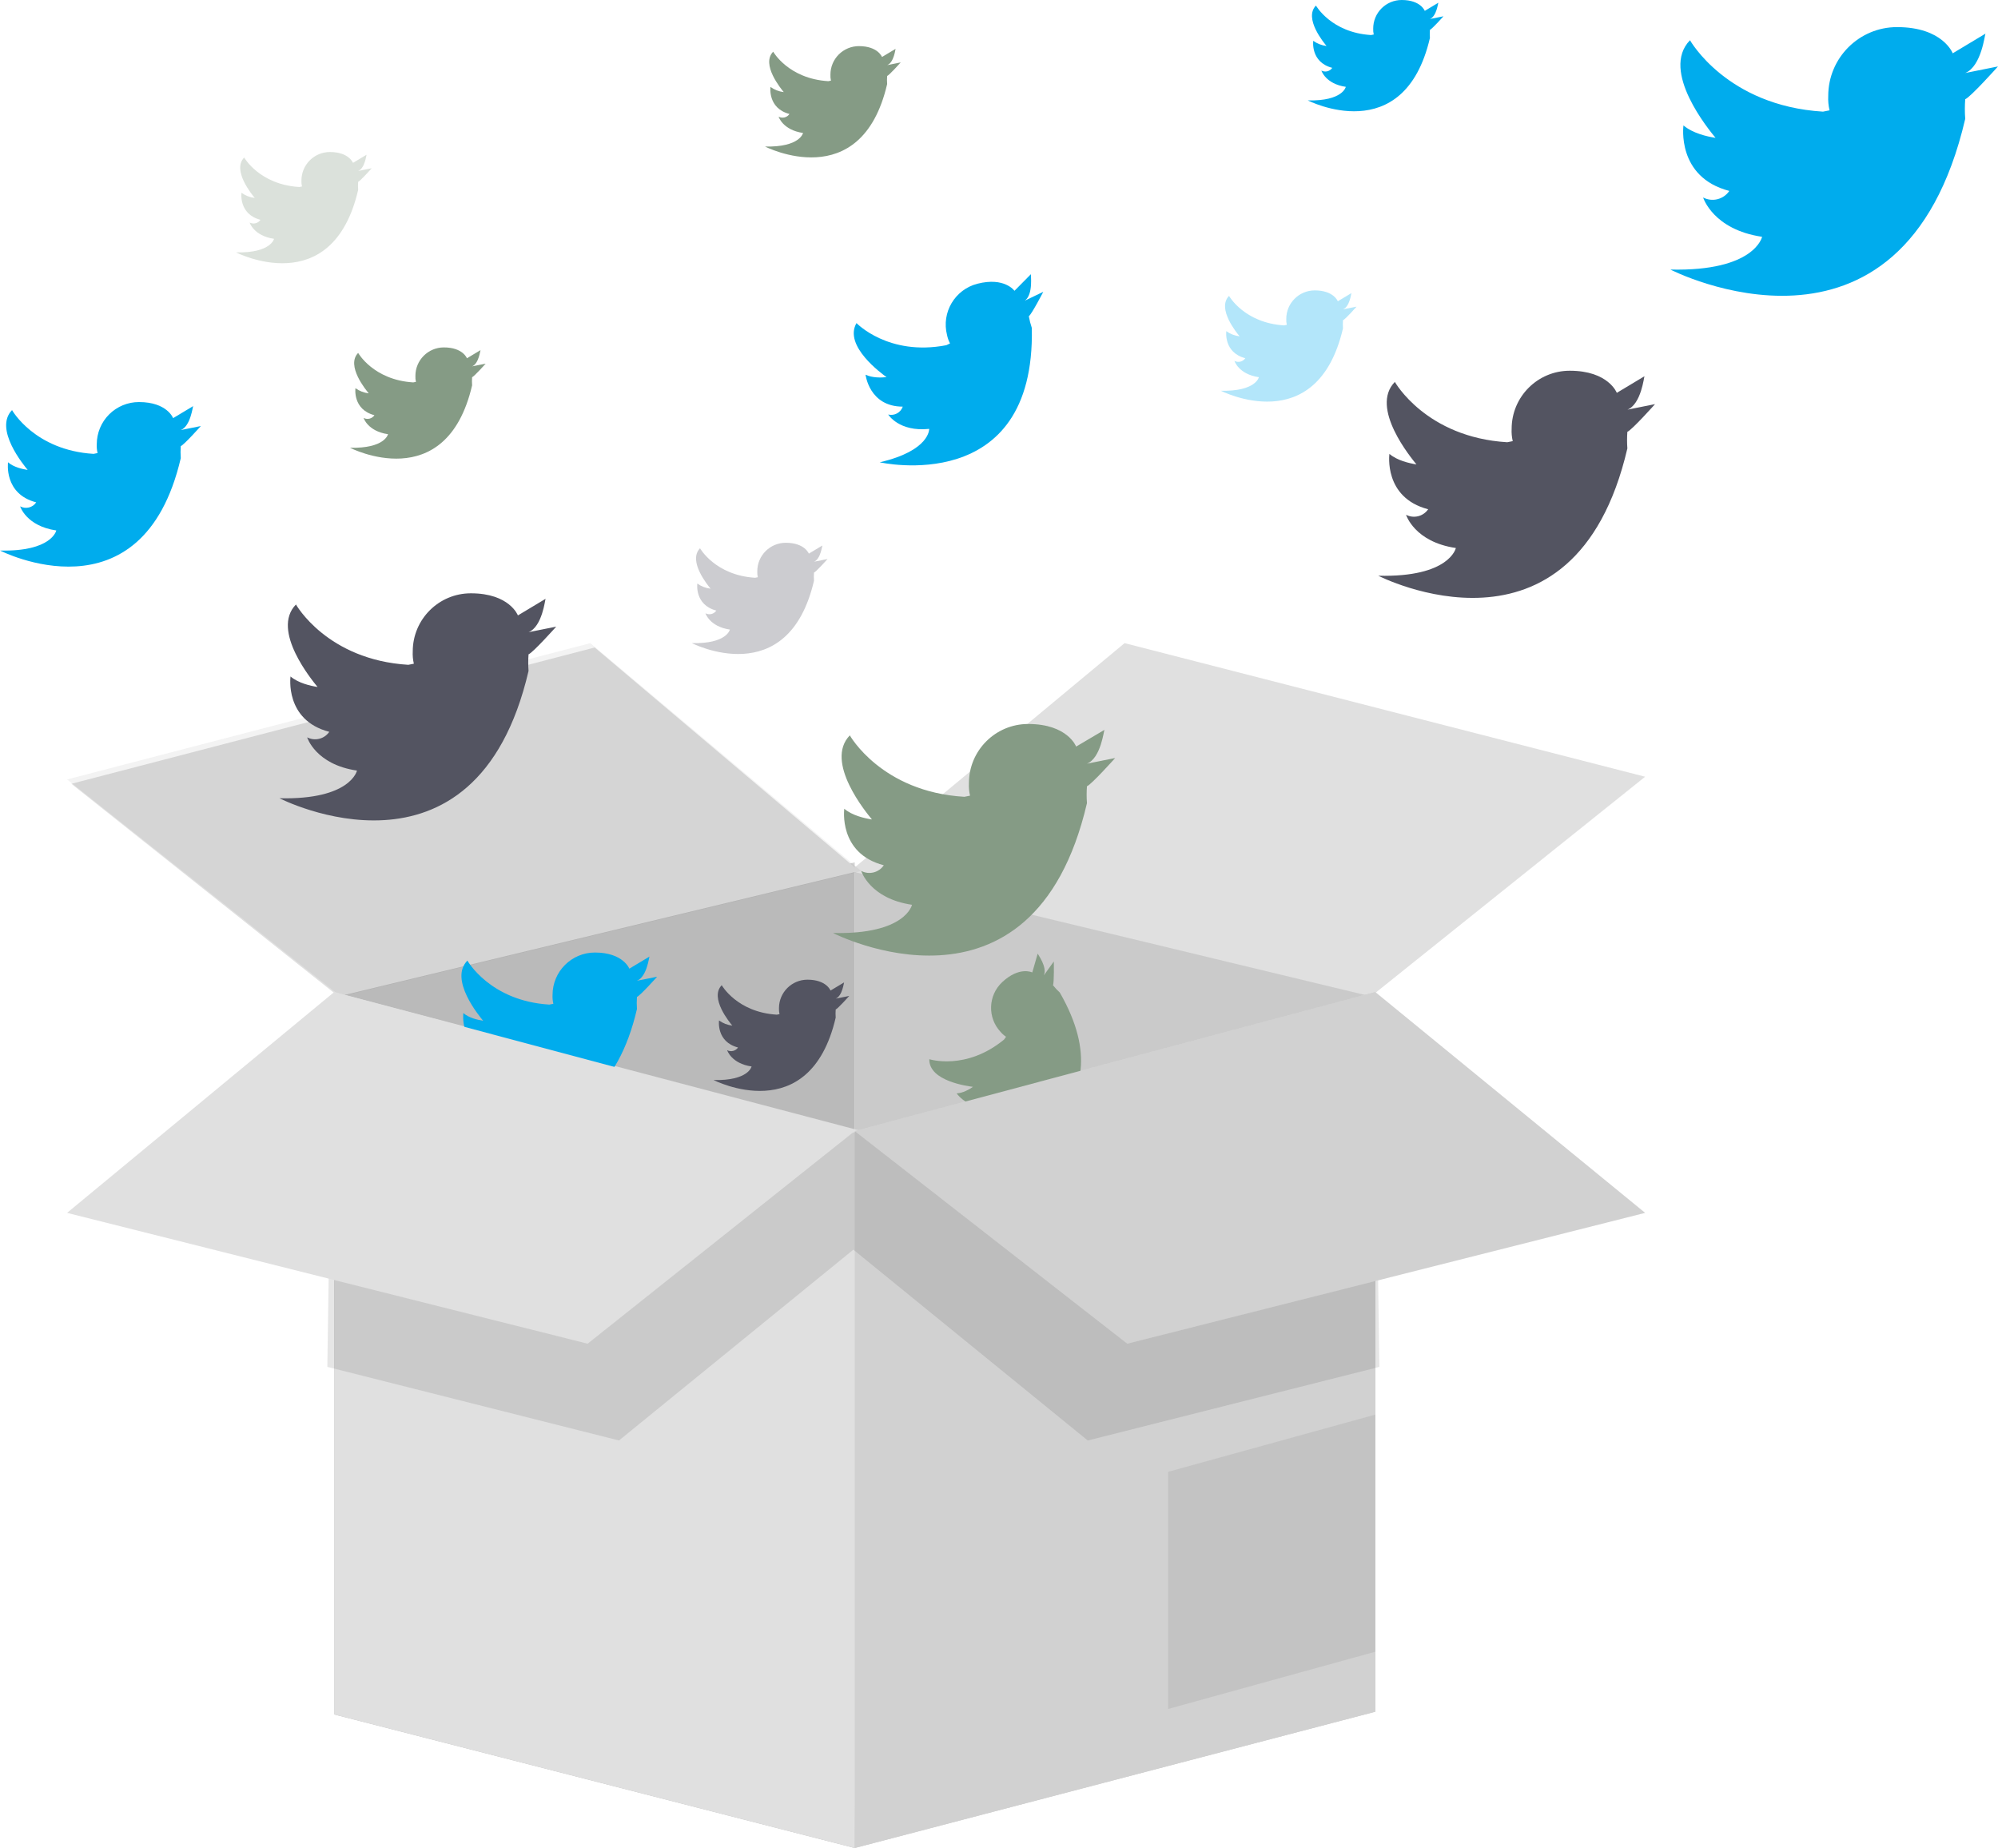
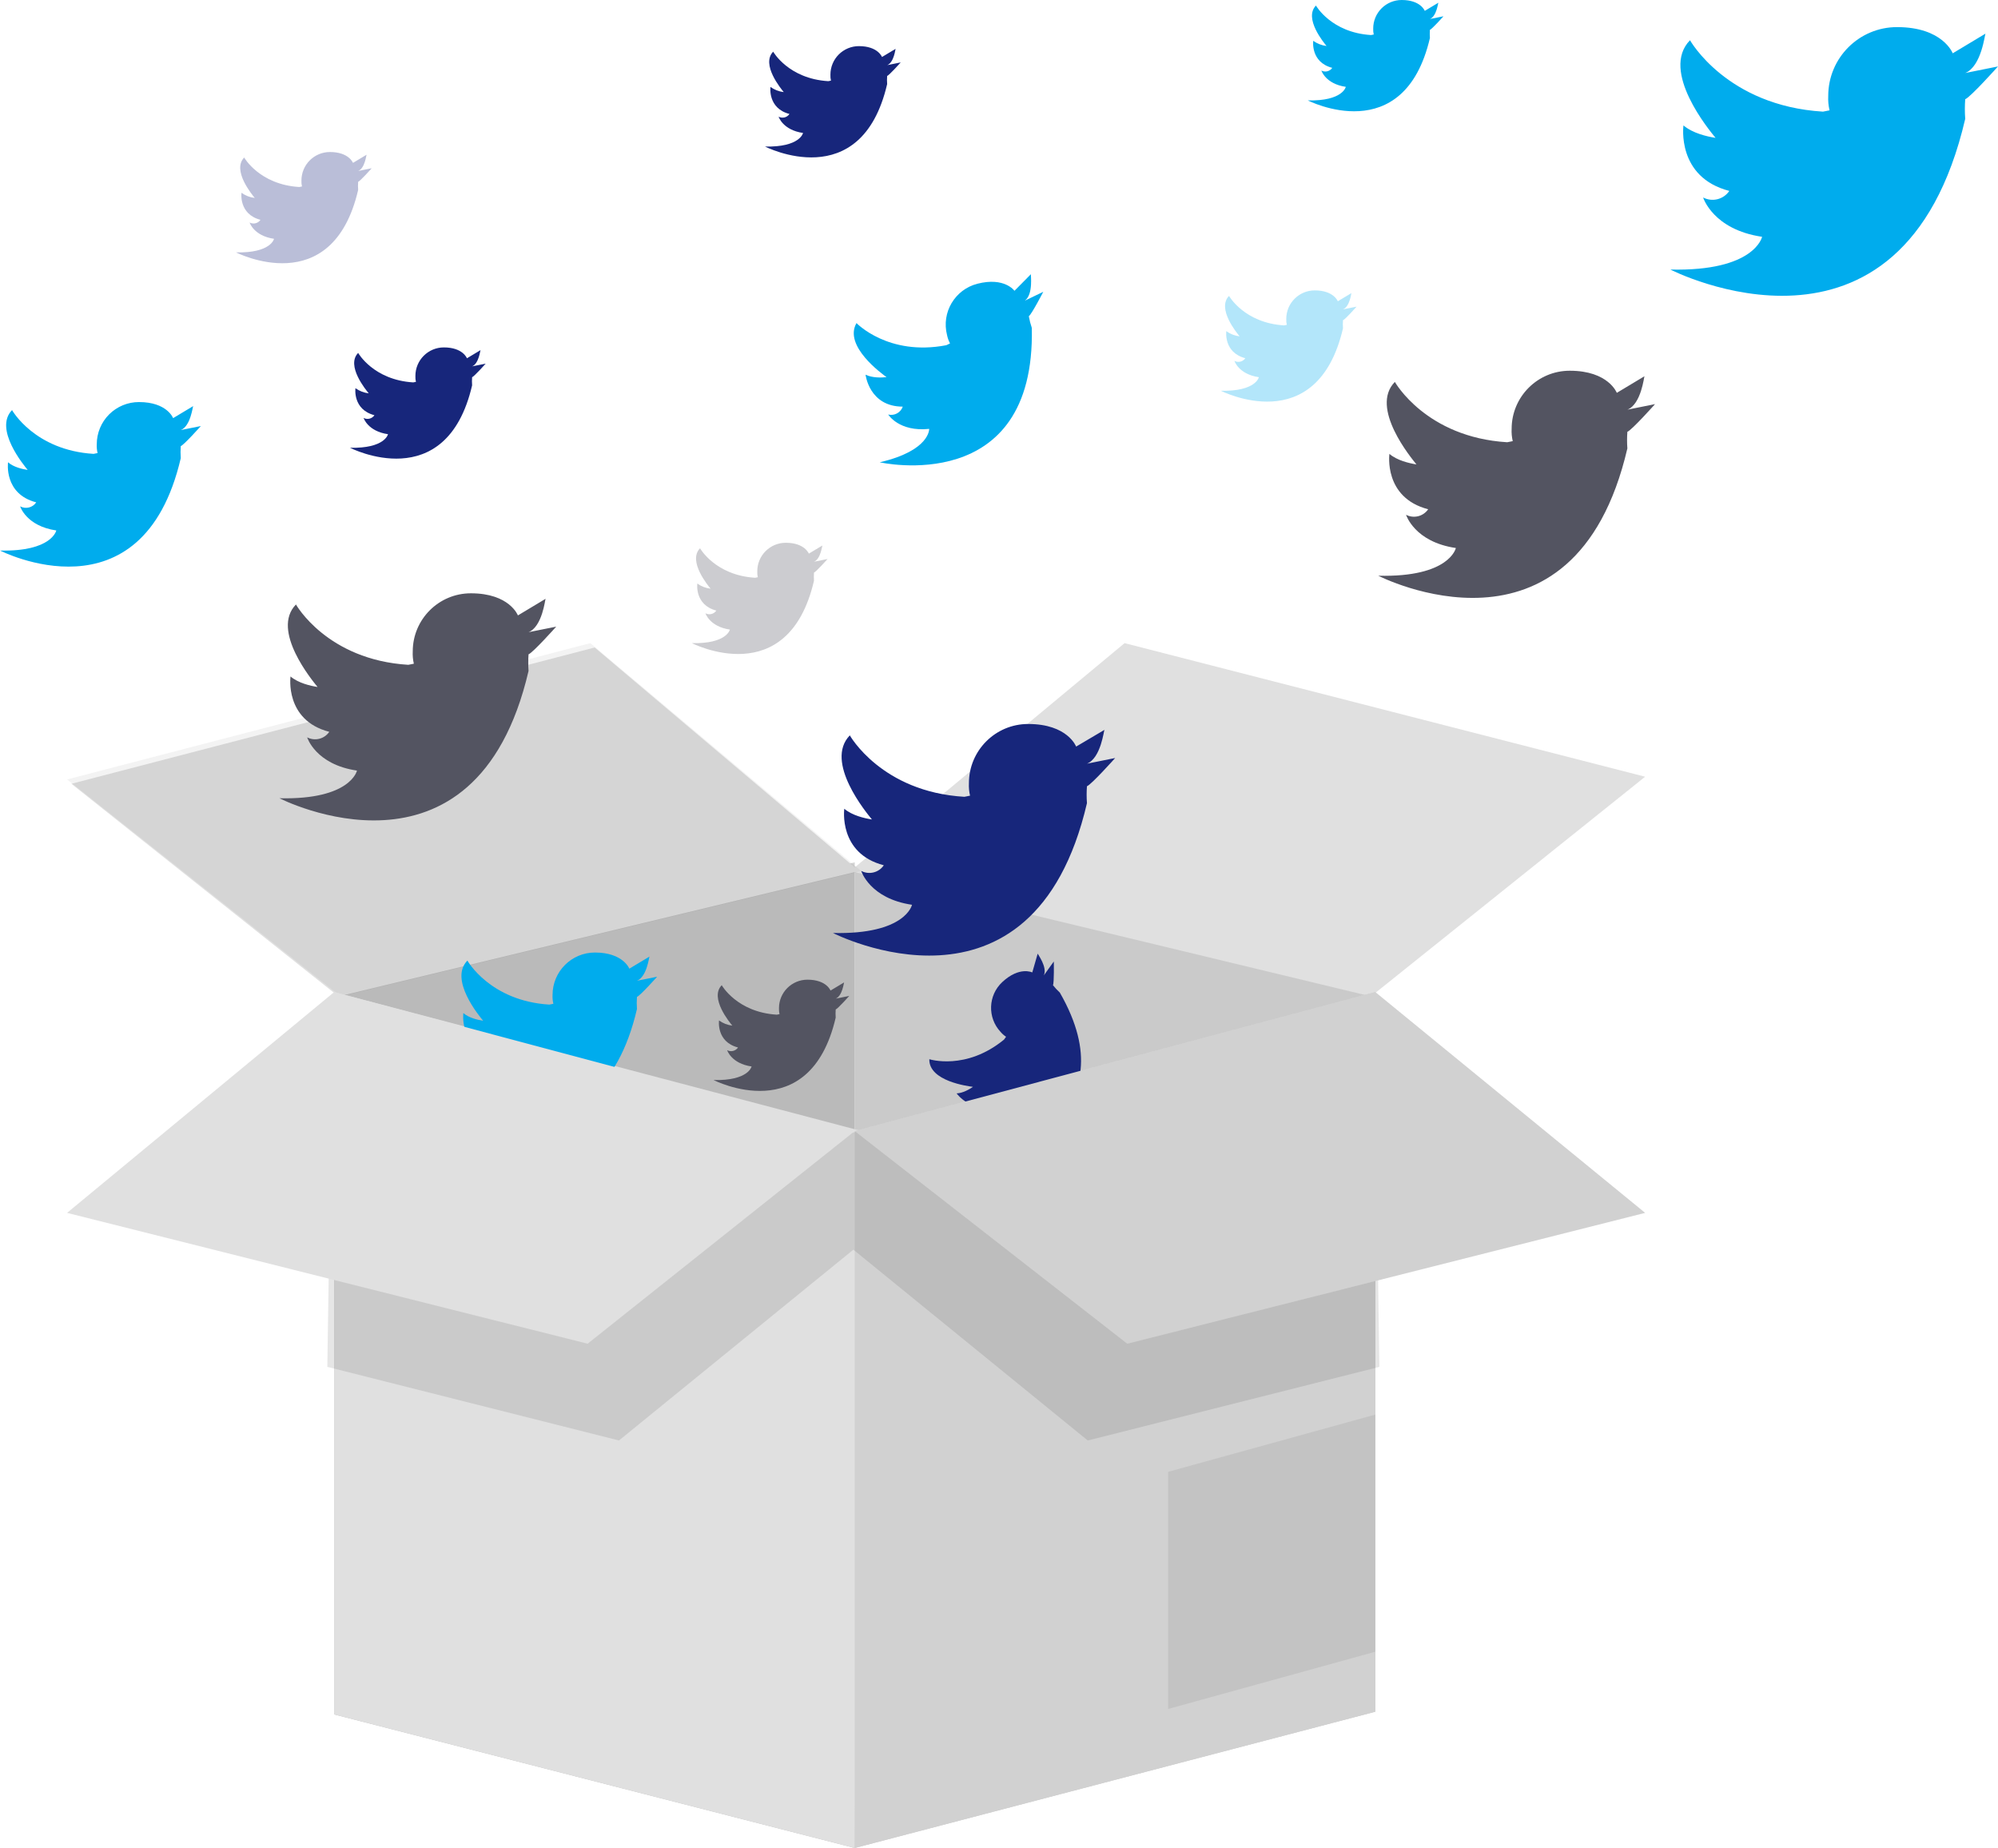
<svg xmlns="http://www.w3.org/2000/svg" id="5315dcf4-9ab7-45f5-a3d8-2e76525705db" data-name="Layer 1" width="813.15" height="752" viewBox="0 0 813.15 752">
  <polygon points="559.73 403.7 347.86 352.67 347.86 752 559.73 696.54 559.73 403.7" fill="#e0e0e0" />
  <polygon points="559.73 403.7 347.86 352.67 347.86 752 559.73 696.54 559.73 403.7" opacity="0.1" />
  <polygon points="135.99 403.7 347.86 352.67 347.86 752 135.99 697.65 135.99 403.7" fill="#e0e0e0" />
  <polygon points="135.99 401.93 347.86 350.91 347.86 752 135.99 697.65 135.99 401.93" opacity="0.17" />
  <polygon points="346.09 354.44 457.68 261.71 669.54 316.07 557.96 405.46 346.09 354.44" fill="#e0e0e0" />
  <polygon points="29.05 318.94 137.76 405.46 349.62 354.44 242.03 263.48 29.05 318.94" fill="#e0e0e0" />
  <polygon points="27.29 317.18 138.64 405.46 350.51 354.44 240.26 261.71 27.29 317.18" opacity="0.05" />
  <polygon points="135.99 403.7 135.99 697.65 347.86 752 350.72 460.27 135.99 403.7" fill="#e0e0e0" />
  <polygon points="559.73 696.54 347.86 752 347.86 460.27 559.73 403.7 559.73 696.54" fill="#e0e0e0" />
  <polygon points="559.73 696.54 347.86 752 347.86 460.27 559.73 403.7 559.73 696.54" opacity="0.07" />
  <polygon points="475.42 598.92 475.42 695.43 559.73 672.13 559.73 575.63 475.42 598.92" opacity="0.07" />
  <polygon points="133.22 556.22 251.91 586.17 347.31 508.52 347.31 460.82 135.44 407.58 133.22 556.22" opacity="0.1" />
  <polygon points="561.39 556.22 442.7 586.17 347.31 508.52 347.31 460.82 559.17 407.58 561.39 556.22" opacity="0.1" />
  <path d="M452.66,473.1l8.21-1.64s-6.9,7.72-8.21,8.21h0a33.05,33.05,0,0,0,0,4.93c-15.77,67.69-73.93,37.79-73.93,37.79,21.19.49,23-8.21,23-8.21-12.32-1.81-14.79-9.86-14.79-9.86a5.08,5.08,0,0,0,6.57-1.64c-13.31-3.45-11.5-16.43-11.5-16.43,2.3,2,5.91,2.79,8.05,3.12-1.48-1.81-14-16.76-6.41-24.48,0,0,9.2,16.43,33.35,17.91l1.64-.33a12.89,12.89,0,0,1-.33-3.61,17.25,17.25,0,0,1,17.25-17.25c11.5,0,14,6.57,14,6.57l8.21-4.93C457.59,463.24,456.77,471.46,452.66,473.1Z" transform="translate(-193.43 -74)" fill="#00aced" />
  <polygon points="135.99 403.7 27.29 493.55 239.15 546.79 347.86 460.27 135.99 403.7" fill="#e0e0e0" />
-   <path d="M618.25,470.91l4.06-5.65s.18,8.6-.34,9.65h0a27.47,27.47,0,0,0,2.79,3c28.77,50.08-23.53,64.86-23.53,64.86,13.16-11.71,9.33-18,9.33-18C602,530.62,596,527.12,596,527.12a4.22,4.22,0,0,0,3.06-4.72c-10,5.44-16.3-3.47-16.3-3.47,2.52-.1,5.18-1.65,6.66-2.66-1.92-.26-18-2.27-17.77-11.25,0,0,14.9,4.77,30.42-8l.81-1.13a10.71,10.71,0,0,1-2.25-2,14.33,14.33,0,0,1,.71-20.26c7-6.52,12.21-3.92,12.21-3.92l2.2-7.65C615.66,462.13,619.81,467.58,618.25,470.91Z" transform="translate(-193.43 -74)" fill="#859b85" />
+   <path d="M618.25,470.91l4.06-5.65s.18,8.6-.34,9.65h0a27.47,27.47,0,0,0,2.79,3c28.77,50.08-23.53,64.86-23.53,64.86,13.16-11.71,9.33-18,9.33-18C602,530.62,596,527.12,596,527.12a4.22,4.22,0,0,0,3.06-4.72c-10,5.44-16.3-3.47-16.3-3.47,2.52-.1,5.18-1.65,6.66-2.66-1.92-.26-18-2.27-17.77-11.25,0,0,14.9,4.77,30.42-8l.81-1.13a10.71,10.71,0,0,1-2.25-2,14.33,14.33,0,0,1,.71-20.26c7-6.52,12.21-3.92,12.21-3.92l2.2-7.65C615.66,462.13,619.81,467.58,618.25,470.91Z" transform="translate(-193.43 -74)" fill="#17267b" />
  <polygon points="559.73 403.7 669.54 493.55 458.78 546.79 347.86 460.27 559.73 403.7" fill="#e0e0e0" />
  <polygon points="559.73 403.7 669.54 493.55 458.78 546.79 347.86 460.27 559.73 403.7" opacity="0.07" />
  <path d="M610.52,196.35l7.51-3.61s-4.74,9.15-5.89,9.95h0a32.88,32.88,0,0,0,1.22,4.75c1.53,69.12-61.9,54.68-61.9,54.68,20.54-4.76,20.13-13.6,20.13-13.6-12.32,1.3-16.68-5.84-16.68-5.84a5,5,0,0,0,5.93-3.21c-13.68,0-15.14-13-15.14-13,2.7,1.33,6.39,1.23,8.53,1-1.87-1.38-17.6-12.7-12.22-22,0,0,12.93,13.56,36.56,9l1.5-.72a12.82,12.82,0,0,1-1.21-3.4,17.16,17.16,0,0,1,12.36-20.89c11.08-2.84,15.08,2.88,15.08,2.88l6.7-6.78C612.83,185.63,614.07,193.75,610.52,196.35Z" transform="translate(-193.43 -74)" fill="#00aced" />
  <path d="M267,249l8.17-1.63s-6.86,7.68-8.17,8.17h0a32.88,32.88,0,0,0,0,4.9c-15.69,67.33-73.54,37.59-73.54,37.59,21.08.49,22.88-8.17,22.88-8.17-12.26-1.8-14.71-9.81-14.71-9.81a5,5,0,0,0,6.54-1.63C194.9,275,196.7,262.12,196.7,262.12c2.29,2,5.88,2.78,8,3.11-1.47-1.8-13.89-16.67-6.37-24.35,0,0,9.15,16.34,33.18,17.81l1.63-.33a12.82,12.82,0,0,1-.33-3.6A17.16,17.16,0,0,1,250,237.61c11.44,0,13.89,6.54,13.89,6.54l8.17-4.9C271.87,239.24,271.06,247.41,267,249Z" transform="translate(-193.43 -74)" fill="#00aced" />
  <path d="M993.24,103.71l13.33-2.67s-11.2,12.53-13.33,13.33h0a53.64,53.64,0,0,0,0,8c-25.6,109.85-120,61.32-120,61.32,34.39.8,37.33-13.33,37.33-13.33-20-2.93-24-16-24-16a8.24,8.24,0,0,0,10.66-2.67c-21.6-5.6-18.66-26.66-18.66-26.66,3.73,3.2,9.6,4.53,13.06,5.07-2.4-2.93-22.66-27.2-10.4-39.73,0,0,14.93,26.66,54.12,29.06l2.67-.53a20.92,20.92,0,0,1-.53-5.87,28,28,0,0,1,28-28c18.66,0,22.66,10.66,22.66,10.66l13.33-8C1001.24,87.71,999.91,101,993.24,103.71Z" transform="translate(-193.43 -74)" fill="#00aced" />
  <path d="M775.38,81.73l5.52-1.1s-4.64,5.19-5.52,5.52h0a22.21,22.21,0,0,0,0,3.31c-10.6,45.5-49.69,25.4-49.69,25.4,14.25.33,15.46-5.52,15.46-5.52-8.28-1.21-9.94-6.63-9.94-6.63a3.41,3.41,0,0,0,4.42-1.1c-8.94-2.32-7.73-11-7.73-11a11.48,11.48,0,0,0,5.41,2.1c-1-1.21-9.39-11.26-4.31-16.45,0,0,6.18,11,22.42,12l1.1-.22a8.66,8.66,0,0,1-.22-2.43A11.59,11.59,0,0,1,763.9,74c7.73,0,9.39,4.42,9.39,4.42l5.52-3.31C778.69,75.1,778.14,80.63,775.38,81.73Z" transform="translate(-193.43 -74)" fill="#00aced" />
  <path d="M524.71,302.58l5.52-1.1s-4.64,5.19-5.52,5.52h0a22.21,22.21,0,0,0,0,3.31c-10.6,45.5-49.69,25.4-49.69,25.4,14.25.33,15.46-5.52,15.46-5.52-8.28-1.21-9.94-6.63-9.94-6.63a3.41,3.41,0,0,0,4.42-1.1c-8.94-2.32-7.73-11-7.73-11a11.48,11.48,0,0,0,5.41,2.1c-1-1.21-9.39-11.26-4.31-16.45,0,0,6.18,11,22.42,12l1.1-.22a8.66,8.66,0,0,1-.22-2.43,11.59,11.59,0,0,1,11.59-11.59c7.73,0,9.39,4.42,9.39,4.42l5.52-3.31C528,296,527.47,301.48,524.71,302.58Z" transform="translate(-193.43 -74)" fill="#535461" opacity="0.3" />
  <path d="M740,199.89l5.52-1.1S740.93,204,740,204.3h0a22.21,22.21,0,0,0,0,3.31c-10.6,45.5-49.69,25.4-49.69,25.4,14.25.33,15.46-5.52,15.46-5.52-8.28-1.21-9.94-6.63-9.94-6.63a3.41,3.41,0,0,0,4.42-1.1c-8.94-2.32-7.73-11-7.73-11a11.48,11.48,0,0,0,5.41,2.1c-1-1.21-9.39-11.26-4.31-16.45,0,0,6.18,11,22.42,12l1.1-.22a8.66,8.66,0,0,1-.22-2.43,11.59,11.59,0,0,1,11.59-11.59c7.73,0,9.39,4.42,9.39,4.42l5.52-3.31C743.36,193.26,742.8,198.78,740,199.89Z" transform="translate(-193.43 -74)" fill="#00aced" opacity="0.3" />
-   <path d="M635.8,384.76l11.48-2.3s-9.65,10.8-11.48,11.48h0a46.21,46.21,0,0,0,0,6.89c-22.05,94.63-103.36,52.83-103.36,52.83,29.63.69,32.16-11.48,32.16-11.48-17.23-2.53-20.67-13.78-20.67-13.78a7.1,7.1,0,0,0,9.19-2.3c-18.6-4.82-16.08-23-16.08-23,3.22,2.76,8.27,3.9,11.25,4.36-2.07-2.53-19.52-23.43-9-34.22,0,0,12.86,23,46.63,25l2.3-.46a18,18,0,0,1-.46-5.05,24.11,24.11,0,0,1,24.12-24.12c16.08,0,19.52,9.19,19.52,9.19L642.92,371C642.69,371,641.54,382.47,635.8,384.76Z" transform="translate(-193.43 -74)" fill="#859b85" />
-   <path d="M554.52,100.5,560,99.4s-4.64,5.19-5.52,5.52h0a22.21,22.21,0,0,0,0,3.31c-10.6,45.5-49.69,25.4-49.69,25.4,14.25.33,15.46-5.52,15.46-5.52-8.28-1.21-9.94-6.63-9.94-6.63a3.41,3.41,0,0,0,4.42-1.1c-8.94-2.32-7.73-11-7.73-11a11.48,11.48,0,0,0,5.41,2.1c-1-1.21-9.39-11.26-4.31-16.45,0,0,6.18,11,22.42,12l1.1-.22a8.66,8.66,0,0,1-.22-2.43A11.59,11.59,0,0,1,543,92.77c7.73,0,9.39,4.42,9.39,4.42l5.52-3.31C557.84,93.88,557.29,99.4,554.52,100.5Z" transform="translate(-193.43 -74)" fill="#859b85" />
-   <path d="M385.57,223.08l5.52-1.1s-4.64,5.19-5.52,5.52h0a22.21,22.21,0,0,0,0,3.31c-10.6,45.5-49.69,25.4-49.69,25.4,14.25.33,15.46-5.52,15.46-5.52-8.28-1.21-9.94-6.63-9.94-6.63a3.41,3.41,0,0,0,4.42-1.1c-8.94-2.32-7.73-11-7.73-11a11.48,11.48,0,0,0,5.41,2.1c-1-1.21-9.39-11.26-4.31-16.45,0,0,6.18,11,22.42,12l1.1-.22a8.66,8.66,0,0,1-.22-2.43,11.59,11.59,0,0,1,11.59-11.59c7.73,0,9.39,4.42,9.39,4.42l5.52-3.31C388.88,216.45,388.33,222,385.57,223.08Z" transform="translate(-193.43 -74)" fill="#859b85" />
-   <path d="M339.19,143.57l5.52-1.1s-4.64,5.19-5.52,5.52h0a22.21,22.21,0,0,0,0,3.31c-10.6,45.5-49.69,25.4-49.69,25.4,14.25.33,15.46-5.52,15.46-5.52-8.28-1.21-9.94-6.63-9.94-6.63a3.41,3.41,0,0,0,4.42-1.1c-8.94-2.32-7.73-11-7.73-11a11.48,11.48,0,0,0,5.41,2.1c-1-1.21-9.39-11.26-4.31-16.45,0,0,6.18,11,22.42,12l1.1-.22a8.66,8.66,0,0,1-.22-2.43,11.59,11.59,0,0,1,11.59-11.59c7.73,0,9.39,4.42,9.39,4.42l5.52-3.31C342.5,136.94,342,142.47,339.19,143.57Z" transform="translate(-193.43 -74)" fill="#859b85" opacity="0.3" />
+   <path d="M635.8,384.76l11.48-2.3s-9.65,10.8-11.48,11.48h0a46.21,46.21,0,0,0,0,6.89c-22.05,94.63-103.36,52.83-103.36,52.83,29.63.69,32.16-11.48,32.16-11.48-17.23-2.53-20.67-13.78-20.67-13.78a7.1,7.1,0,0,0,9.19-2.3c-18.6-4.82-16.08-23-16.08-23,3.22,2.76,8.27,3.9,11.25,4.36-2.07-2.53-19.52-23.43-9-34.22,0,0,12.86,23,46.63,25l2.3-.46a18,18,0,0,1-.46-5.05,24.11,24.11,0,0,1,24.12-24.12c16.08,0,19.52,9.19,19.52,9.19L642.92,371C642.69,371,641.54,382.47,635.8,384.76Z" transform="translate(-193.43 -74)" fill="#17267b" />
+   <path d="M554.52,100.5,560,99.4s-4.64,5.19-5.52,5.52h0a22.21,22.21,0,0,0,0,3.31c-10.6,45.5-49.69,25.4-49.69,25.4,14.25.33,15.46-5.52,15.46-5.52-8.28-1.21-9.94-6.63-9.94-6.63a3.41,3.41,0,0,0,4.42-1.1c-8.94-2.32-7.73-11-7.73-11a11.48,11.48,0,0,0,5.41,2.1c-1-1.21-9.39-11.26-4.31-16.45,0,0,6.18,11,22.42,12l1.1-.22a8.66,8.66,0,0,1-.22-2.43A11.59,11.59,0,0,1,543,92.77c7.73,0,9.39,4.42,9.39,4.42l5.52-3.31C557.84,93.88,557.29,99.4,554.52,100.5Z" transform="translate(-193.43 -74)" fill="#17267b" />
+   <path d="M385.57,223.08l5.52-1.1s-4.64,5.19-5.52,5.52h0a22.21,22.21,0,0,0,0,3.31c-10.6,45.5-49.69,25.4-49.69,25.4,14.25.33,15.46-5.52,15.46-5.52-8.28-1.21-9.94-6.63-9.94-6.63a3.41,3.41,0,0,0,4.42-1.1c-8.94-2.32-7.73-11-7.73-11a11.48,11.48,0,0,0,5.41,2.1c-1-1.21-9.39-11.26-4.31-16.45,0,0,6.18,11,22.42,12l1.1-.22a8.66,8.66,0,0,1-.22-2.43,11.59,11.59,0,0,1,11.59-11.59c7.73,0,9.39,4.42,9.39,4.42l5.52-3.31C388.88,216.45,388.33,222,385.57,223.08Z" transform="translate(-193.43 -74)" fill="#17267b" />
+   <path d="M339.19,143.57l5.52-1.1s-4.64,5.19-5.52,5.52h0a22.21,22.21,0,0,0,0,3.31c-10.6,45.5-49.69,25.4-49.69,25.4,14.25.33,15.46-5.52,15.46-5.52-8.28-1.21-9.94-6.63-9.94-6.63a3.41,3.41,0,0,0,4.42-1.1c-8.94-2.32-7.73-11-7.73-11a11.48,11.48,0,0,0,5.41,2.1c-1-1.21-9.39-11.26-4.31-16.45,0,0,6.18,11,22.42,12l1.1-.22a8.66,8.66,0,0,1-.22-2.43,11.59,11.59,0,0,1,11.59-11.59c7.73,0,9.39,4.42,9.39,4.42l5.52-3.31C342.5,136.94,342,142.47,339.19,143.57Z" transform="translate(-193.43 -74)" fill="#17267b" opacity="0.3" />
  <path d="M533.54,480.37l5.52-1.1s-4.64,5.19-5.52,5.52h0a22.21,22.21,0,0,0,0,3.31c-10.6,45.5-49.69,25.4-49.69,25.4,14.25.33,15.46-5.52,15.46-5.52-8.28-1.21-9.94-6.63-9.94-6.63a3.41,3.41,0,0,0,4.42-1.1c-8.94-2.32-7.73-11-7.73-11a11.48,11.48,0,0,0,5.41,2.1c-1-1.21-9.39-11.26-4.31-16.45,0,0,6.18,11,22.42,12l1.1-.22a8.66,8.66,0,0,1-.22-2.43,11.59,11.59,0,0,1,11.59-11.59c7.73,0,9.39,4.42,9.39,4.42l5.52-3.31C536.86,473.75,536.3,479.27,533.54,480.37Z" transform="translate(-193.43 -74)" fill="#535461" />
  <path d="M855.77,240.7,867,238.45s-9.46,10.59-11.26,11.26h0a45.32,45.32,0,0,0,0,6.76c-21.63,92.81-101.37,51.81-101.37,51.81C783.46,309,785.94,297,785.94,297c-16.9-2.48-20.27-13.52-20.27-13.52a7,7,0,0,0,9-2.25c-18.25-4.73-15.77-22.53-15.77-22.53,3.15,2.7,8.11,3.83,11,4.28-2-2.48-19.15-23-8.79-33.57,0,0,12.62,22.53,45.73,24.55l2.25-.45a17.67,17.67,0,0,1-.45-5,23.65,23.65,0,0,1,23.65-23.65c15.77,0,19.15,9,19.15,9l11.26-6.76C862.53,227.18,861.4,238.45,855.77,240.7Z" transform="translate(-193.43 -74)" fill="#535461" />
  <path d="M408.54,331.25,419.8,329s-9.46,10.59-11.26,11.26h0a45.32,45.32,0,0,0,0,6.76c-21.63,92.81-101.37,51.81-101.37,51.81,29.06.68,31.54-11.26,31.54-11.26-16.9-2.48-20.27-13.52-20.27-13.52a7,7,0,0,0,9-2.25c-18.25-4.73-15.77-22.53-15.77-22.53,3.15,2.7,8.11,3.83,11,4.28-2-2.48-19.15-23-8.79-33.57,0,0,12.62,22.53,45.73,24.55l2.25-.45a17.67,17.67,0,0,1-.45-5,23.65,23.65,0,0,1,23.65-23.65c15.77,0,19.15,9,19.15,9l11.26-6.76C415.3,317.73,414.17,329,408.54,331.25Z" transform="translate(-193.43 -74)" fill="#535461" />
</svg>
